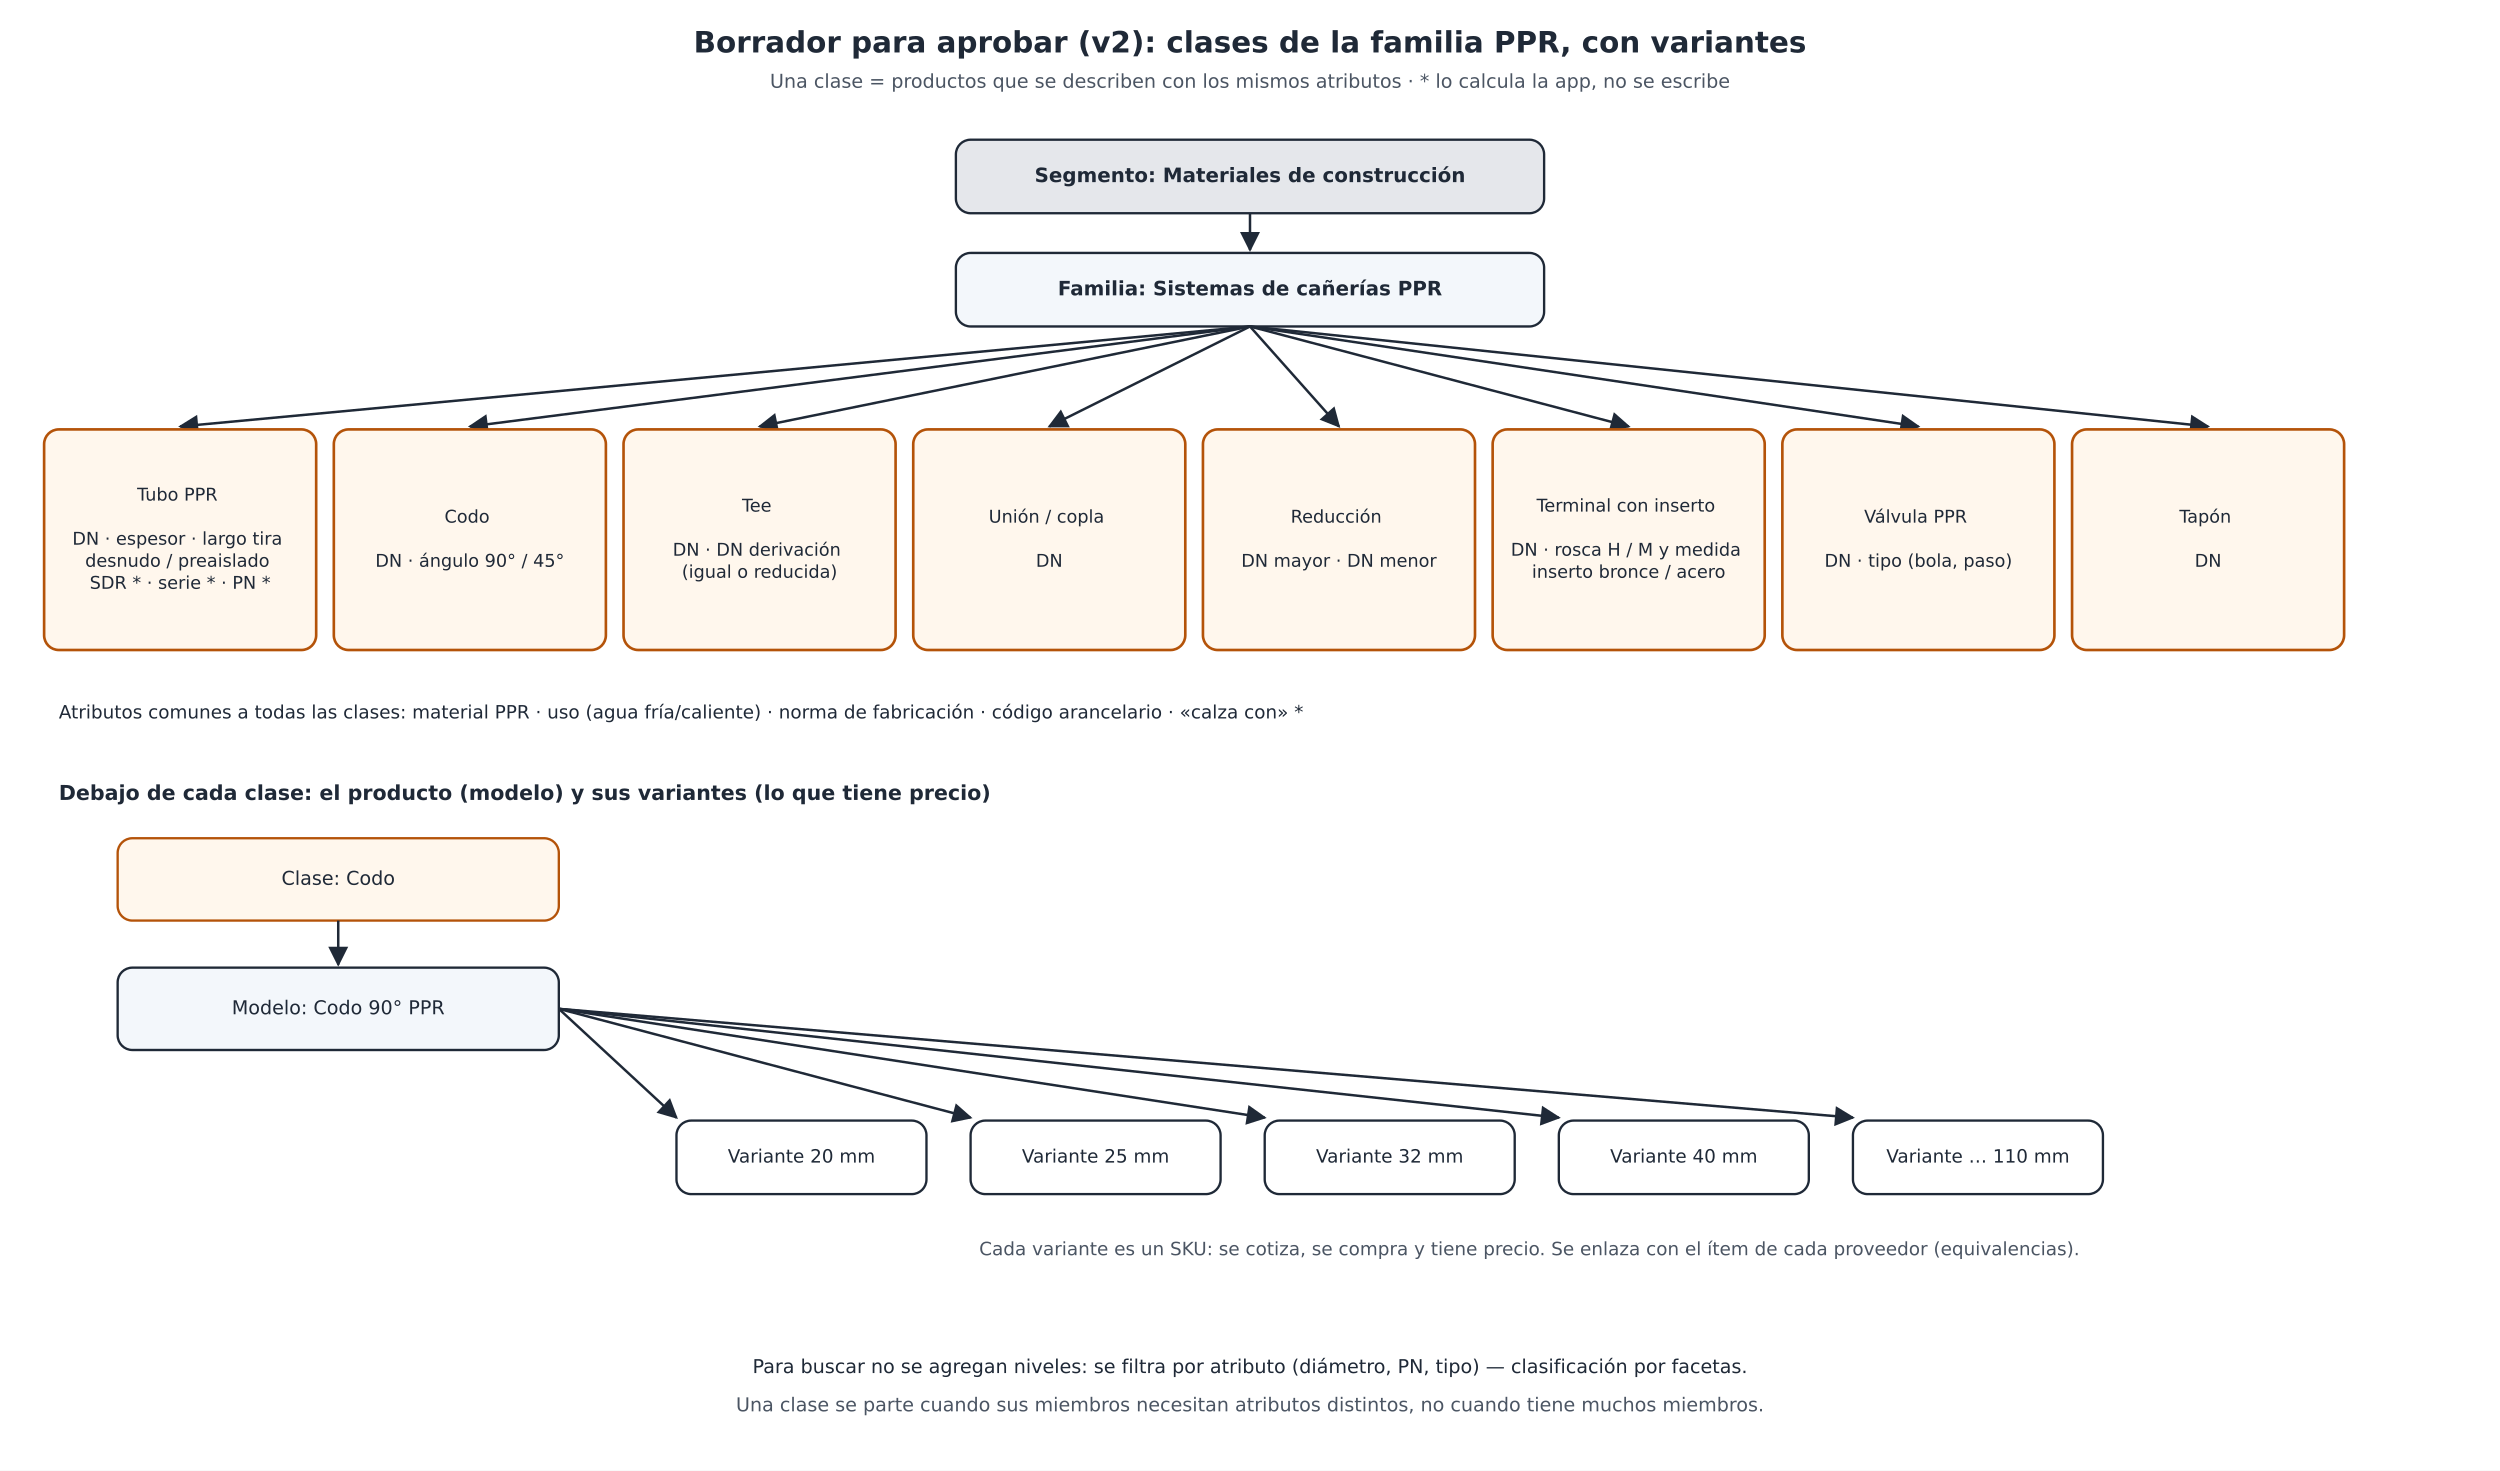
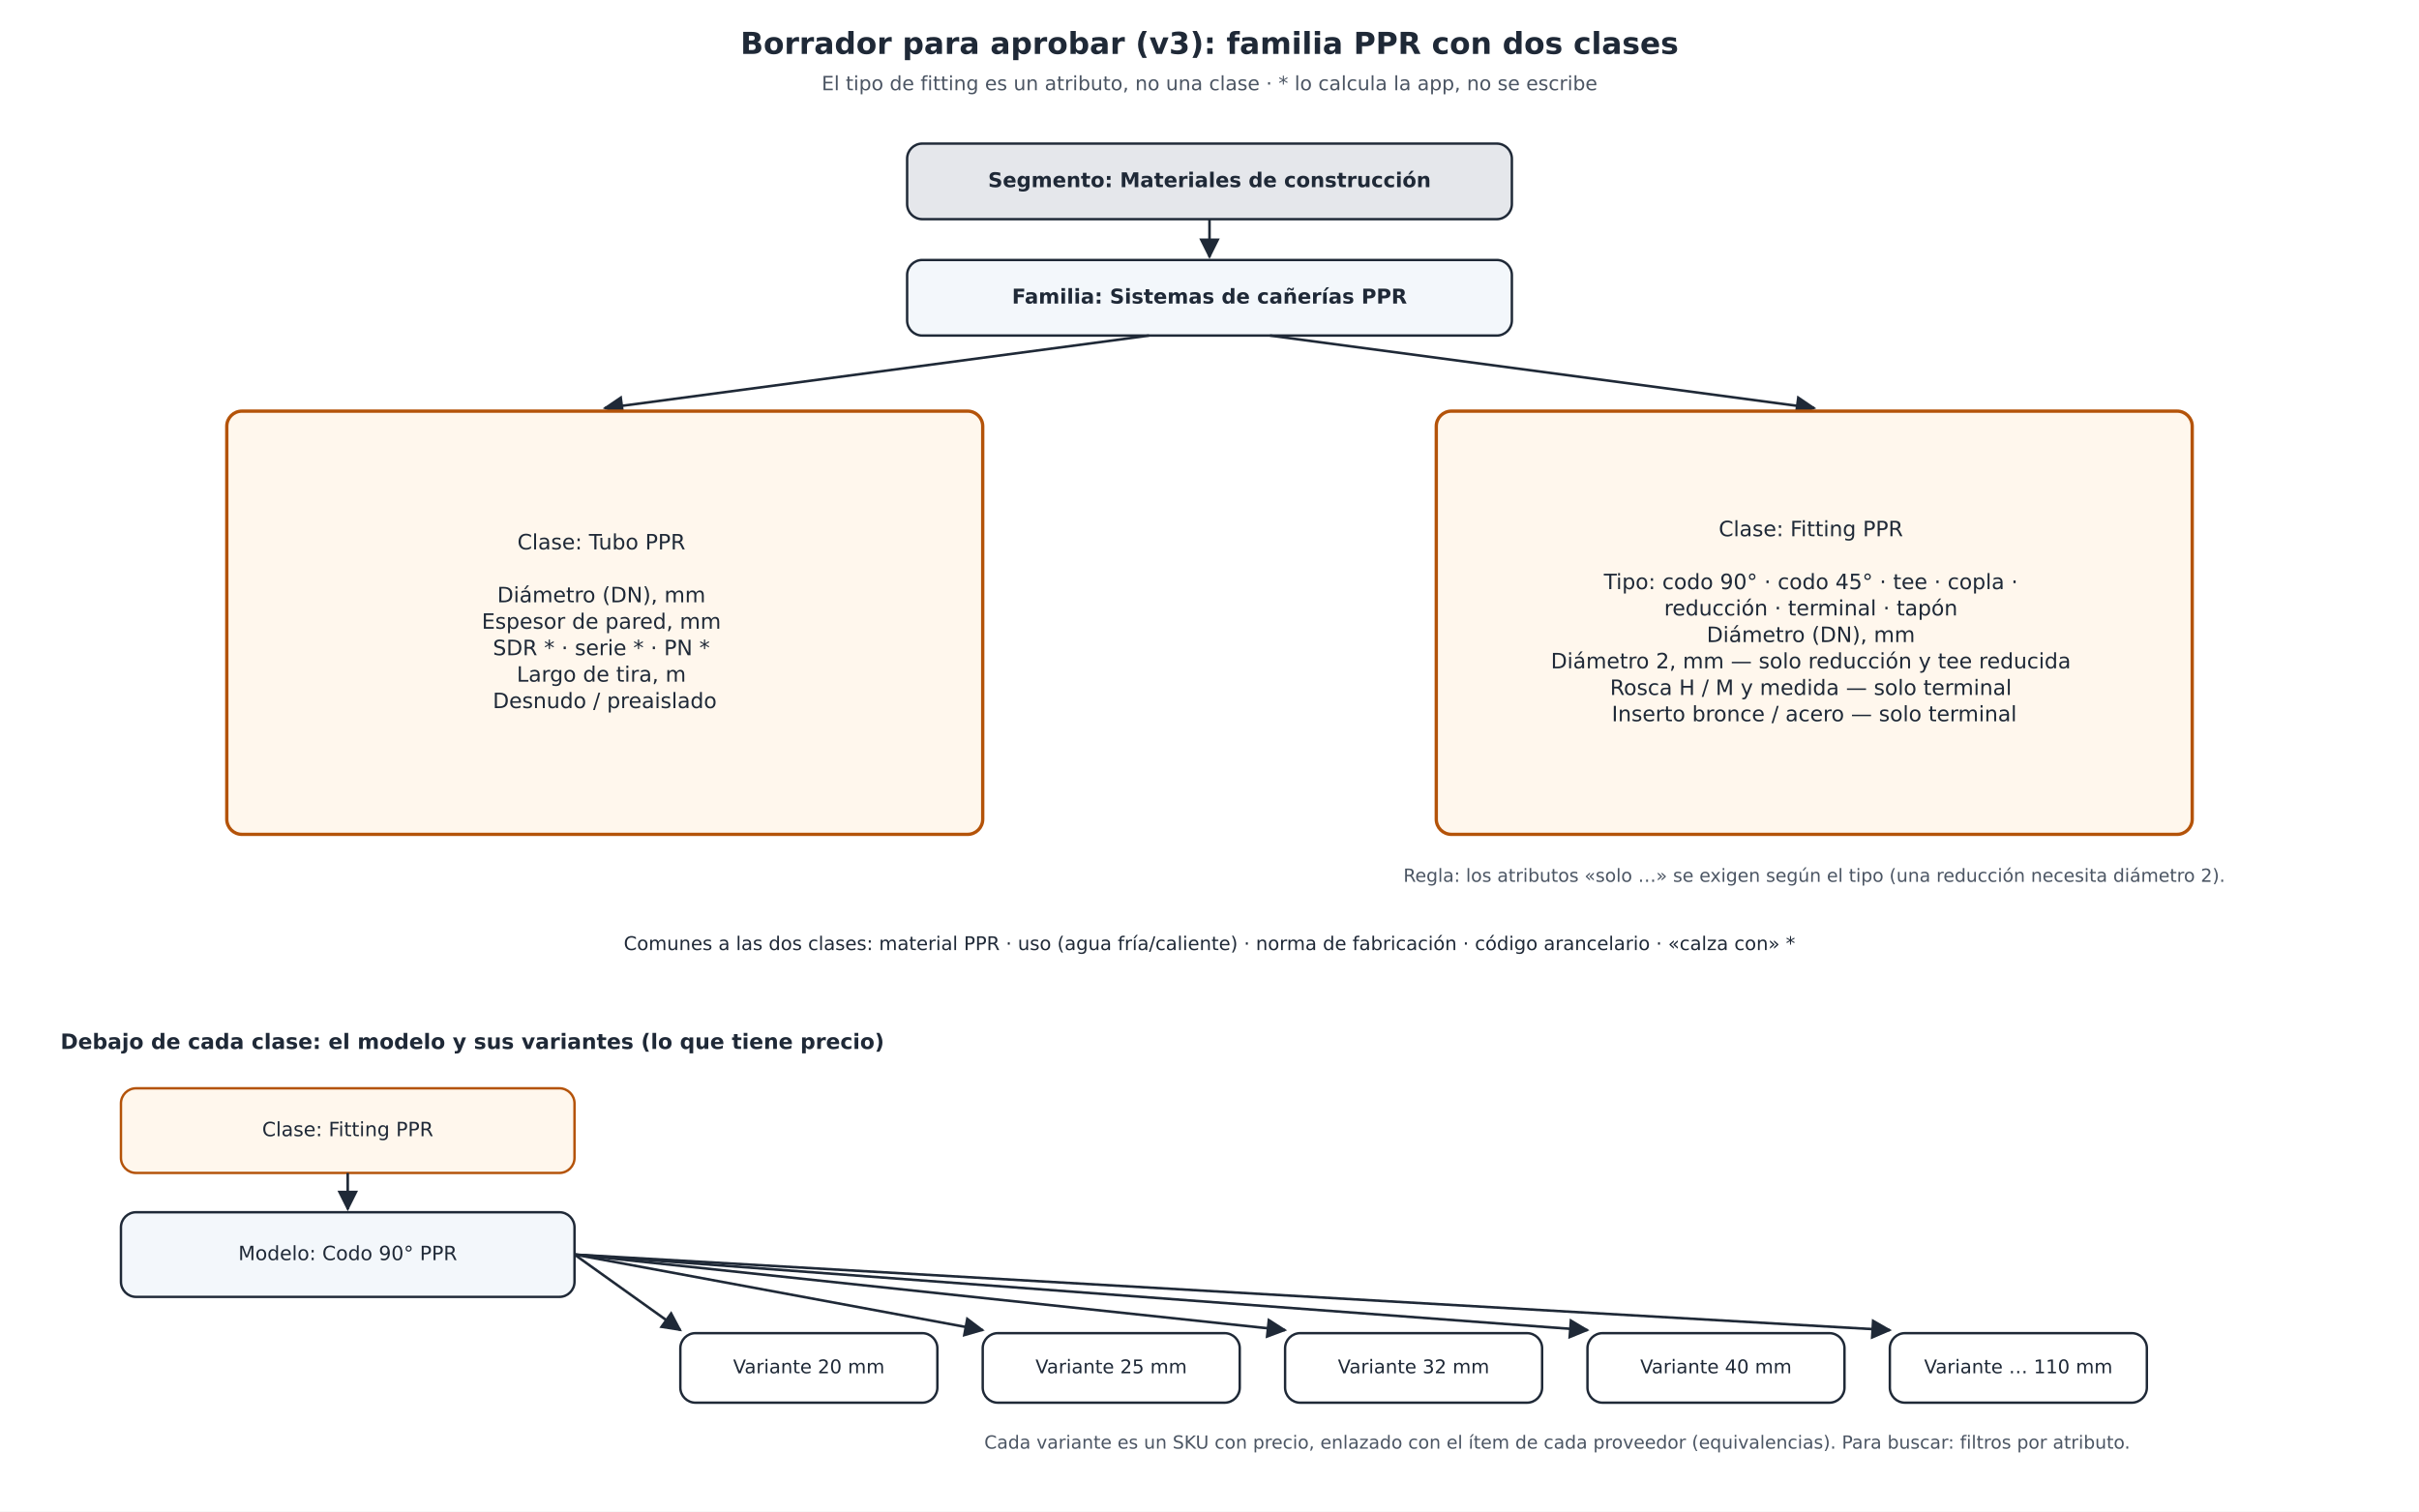
- <svg xmlns="http://www.w3.org/2000/svg" width="1700" height="1000" viewBox="0 0 1700 1000">
+ <svg xmlns="http://www.w3.org/2000/svg" width="1600" height="1000" viewBox="0 0 1600 1000">
  <defs>
    <marker id="punta" viewBox="0 0 10 10" refX="9" refY="5" markerWidth="8" markerHeight="8" orient="auto-start-reverse">
      <path d="M0,0 L10,5 L0,10 z" fill="context-stroke" />
    </marker>
  </defs>
-   <rect width="1700" height="1000" fill="#ffffff" />
+   <rect width="1600" height="1000" fill="#ffffff" />
  <text font-family="DejaVu Sans, Arial, sans-serif" font-size="20" font-weight="bold" text-anchor="middle" dominant-baseline="middle" fill="#1f2937">
-     <tspan x="850.0" y="30.0">Borrador para aprobar (v2): clases de la familia PPR, con variantes</tspan>
+     <tspan x="800.0" y="30.0">Borrador para aprobar (v3): familia PPR con dos clases</tspan>
  </text>
  <text font-family="DejaVu Sans, Arial, sans-serif" font-size="13" font-weight="normal" text-anchor="middle" dominant-baseline="middle" fill="#4b5563">
-     <tspan x="850.0" y="56.0">Una clase = productos que se describen con los mismos atributos · * lo calcula la app, no se escribe</tspan>
+     <tspan x="800.0" y="56.0">El tipo de fitting es un atributo, no una clase · * lo calcula la app, no se escribe</tspan>
  </text>
-   <rect x="650" y="95" width="400" height="50" rx="10" fill="#e5e7eb" stroke="#1f2937" stroke-width="1.6" />
+   <rect x="600" y="95" width="400" height="50" rx="10" fill="#e5e7eb" stroke="#1f2937" stroke-width="1.6" />
  <text font-family="DejaVu Sans, Arial, sans-serif" font-size="13.5" font-weight="bold" text-anchor="middle" dominant-baseline="middle" fill="#1f2937">
-     <tspan x="850.0" y="120.0">Segmento: Materiales de construcción</tspan>
+     <tspan x="800.0" y="120.0">Segmento: Materiales de construcción</tspan>
  </text>
-   <path d="M850,145 L850,170" fill="none" stroke="#1f2937" stroke-width="1.7" marker-end="url(#punta)" />
-   <rect x="650" y="172" width="400" height="50" rx="10" fill="#f3f7fb" stroke="#1f2937" stroke-width="1.6" />
+   <path d="M800,145 L800,170" fill="none" stroke="#1f2937" stroke-width="1.7" marker-end="url(#punta)" />
+   <rect x="600" y="172" width="400" height="50" rx="10" fill="#f3f7fb" stroke="#1f2937" stroke-width="1.6" />
  <text font-family="DejaVu Sans, Arial, sans-serif" font-size="13.5" font-weight="bold" text-anchor="middle" dominant-baseline="middle" fill="#1f2937">
-     <tspan x="850.0" y="197.0">Familia: Sistemas de cañerías PPR</tspan>
+     <tspan x="800.0" y="197.0">Familia: Sistemas de cañerías PPR</tspan>
  </text>
-   <path d="M850,222 L122.5,290" fill="none" stroke="#1f2937" stroke-width="1.7" marker-end="url(#punta)" />
-   <rect x="30" y="292" width="185" height="150" rx="10" fill="#fff7ed" stroke="#b45309" stroke-width="1.8" />
-   <text font-family="DejaVu Sans, Arial, sans-serif" font-size="12" font-weight="normal" text-anchor="middle" dominant-baseline="middle" fill="#1f2937">
-     <tspan x="122.5" y="337.0">Tubo PPR</tspan>
-     <tspan x="122.5" y="352.0" />
-     <tspan x="122.5" y="367.0">DN · espesor · largo tira</tspan>
-     <tspan x="122.5" y="382.0">desnudo / preaislado</tspan>
-     <tspan x="122.5" y="397.0">SDR * · serie * · PN *</tspan>
+   <path d="M760,222 L400,270" fill="none" stroke="#1f2937" stroke-width="1.7" marker-end="url(#punta)" />
+   <path d="M840,222 L1200,270" fill="none" stroke="#1f2937" stroke-width="1.7" marker-end="url(#punta)" />
+   <rect x="150" y="272" width="500" height="280" rx="10" fill="#fff7ed" stroke="#b45309" stroke-width="2.2" />
+   <text font-family="DejaVu Sans, Arial, sans-serif" font-size="14" font-weight="normal" text-anchor="middle" dominant-baseline="middle" fill="#1f2937">
+     <tspan x="400.0" y="359.5">Clase: Tubo PPR</tspan>
+     <tspan x="400.0" y="377.0" />
+     <tspan x="400.0" y="394.5">Diámetro (DN), mm</tspan>
+     <tspan x="400.0" y="412.0">Espesor de pared, mm</tspan>
+     <tspan x="400.0" y="429.5">SDR * · serie * · PN *</tspan>
+     <tspan x="400.0" y="447.0">Largo de tira, m</tspan>
+     <tspan x="400.0" y="464.5">Desnudo / preaislado</tspan>
  </text>
-   <path d="M850,222 L319.5,290" fill="none" stroke="#1f2937" stroke-width="1.7" marker-end="url(#punta)" />
-   <rect x="227" y="292" width="185" height="150" rx="10" fill="#fff7ed" stroke="#b45309" stroke-width="1.8" />
-   <text font-family="DejaVu Sans, Arial, sans-serif" font-size="12" font-weight="normal" text-anchor="middle" dominant-baseline="middle" fill="#1f2937">
-     <tspan x="319.5" y="352.0">Codo</tspan>
-     <tspan x="319.5" y="367.0" />
-     <tspan x="319.5" y="382.0">DN · ángulo 90° / 45°</tspan>
+   <rect x="950" y="272" width="500" height="280" rx="10" fill="#fff7ed" stroke="#b45309" stroke-width="2.2" />
+   <text font-family="DejaVu Sans, Arial, sans-serif" font-size="14" font-weight="normal" text-anchor="middle" dominant-baseline="middle" fill="#1f2937">
+     <tspan x="1200.0" y="350.8">Clase: Fitting PPR</tspan>
+     <tspan x="1200.0" y="368.2" />
+     <tspan x="1200.0" y="385.8">Tipo: codo 90° · codo 45° · tee · copla ·</tspan>
+     <tspan x="1200.0" y="403.2">reducción · terminal · tapón</tspan>
+     <tspan x="1200.0" y="420.8">Diámetro (DN), mm</tspan>
+     <tspan x="1200.0" y="438.2">Diámetro 2, mm — solo reducción y tee reducida</tspan>
+     <tspan x="1200.0" y="455.8">Rosca H / M y medida — solo terminal</tspan>
+     <tspan x="1200.0" y="473.2">Inserto bronce / acero — solo terminal</tspan>
  </text>
-   <path d="M850,222 L516.5,290" fill="none" stroke="#1f2937" stroke-width="1.7" marker-end="url(#punta)" />
-   <rect x="424" y="292" width="185" height="150" rx="10" fill="#fff7ed" stroke="#b45309" stroke-width="1.8" />
-   <text font-family="DejaVu Sans, Arial, sans-serif" font-size="12" font-weight="normal" text-anchor="middle" dominant-baseline="middle" fill="#1f2937">
-     <tspan x="516.5" y="344.5">Tee</tspan>
-     <tspan x="516.5" y="359.5" />
-     <tspan x="516.5" y="374.5">DN · DN derivación</tspan>
-     <tspan x="516.5" y="389.5">(igual o reducida)</tspan>
+   <text font-family="DejaVu Sans, Arial, sans-serif" font-size="12" font-weight="normal" text-anchor="middle" dominant-baseline="middle" fill="#4b5563">
+     <tspan x="1200" y="580.0">Regla: los atributos «solo …» se exigen según el tipo (una reducción necesita diámetro 2).</tspan>
  </text>
-   <path d="M850,222 L713.5,290" fill="none" stroke="#1f2937" stroke-width="1.7" marker-end="url(#punta)" />
-   <rect x="621" y="292" width="185" height="150" rx="10" fill="#fff7ed" stroke="#b45309" stroke-width="1.8" />
-   <text font-family="DejaVu Sans, Arial, sans-serif" font-size="12" font-weight="normal" text-anchor="middle" dominant-baseline="middle" fill="#1f2937">
-     <tspan x="713.5" y="352.0">Unión / copla</tspan>
-     <tspan x="713.5" y="367.0" />
-     <tspan x="713.5" y="382.0">DN</tspan>
-   </text>
-   <path d="M850,222 L910.5,290" fill="none" stroke="#1f2937" stroke-width="1.7" marker-end="url(#punta)" />
-   <rect x="818" y="292" width="185" height="150" rx="10" fill="#fff7ed" stroke="#b45309" stroke-width="1.8" />
-   <text font-family="DejaVu Sans, Arial, sans-serif" font-size="12" font-weight="normal" text-anchor="middle" dominant-baseline="middle" fill="#1f2937">
-     <tspan x="910.5" y="352.0">Reducción</tspan>
-     <tspan x="910.5" y="367.0" />
-     <tspan x="910.5" y="382.0">DN mayor · DN menor</tspan>
-   </text>
-   <path d="M850,222 L1107.5,290" fill="none" stroke="#1f2937" stroke-width="1.7" marker-end="url(#punta)" />
-   <rect x="1015" y="292" width="185" height="150" rx="10" fill="#fff7ed" stroke="#b45309" stroke-width="1.8" />
-   <text font-family="DejaVu Sans, Arial, sans-serif" font-size="12" font-weight="normal" text-anchor="middle" dominant-baseline="middle" fill="#1f2937">
-     <tspan x="1107.5" y="344.5">Terminal con inserto</tspan>
-     <tspan x="1107.5" y="359.5" />
-     <tspan x="1107.5" y="374.5">DN · rosca H / M y medida</tspan>
-     <tspan x="1107.5" y="389.5">inserto bronce / acero</tspan>
-   </text>
-   <path d="M850,222 L1304.5,290" fill="none" stroke="#1f2937" stroke-width="1.7" marker-end="url(#punta)" />
-   <rect x="1212" y="292" width="185" height="150" rx="10" fill="#fff7ed" stroke="#b45309" stroke-width="1.8" />
-   <text font-family="DejaVu Sans, Arial, sans-serif" font-size="12" font-weight="normal" text-anchor="middle" dominant-baseline="middle" fill="#1f2937">
-     <tspan x="1304.5" y="352.0">Válvula PPR</tspan>
-     <tspan x="1304.5" y="367.0" />
-     <tspan x="1304.5" y="382.0">DN · tipo (bola, paso)</tspan>
-   </text>
-   <path d="M850,222 L1501.5,290" fill="none" stroke="#1f2937" stroke-width="1.7" marker-end="url(#punta)" />
-   <rect x="1409" y="292" width="185" height="150" rx="10" fill="#fff7ed" stroke="#b45309" stroke-width="1.8" />
-   <text font-family="DejaVu Sans, Arial, sans-serif" font-size="12" font-weight="normal" text-anchor="middle" dominant-baseline="middle" fill="#1f2937">
-     <tspan x="1501.5" y="352.0">Tapón</tspan>
-     <tspan x="1501.5" y="367.0" />
-     <tspan x="1501.5" y="382.0">DN</tspan>
-   </text>
-   <text font-family="DejaVu Sans, Arial, sans-serif" font-size="12.5" font-weight="normal" text-anchor="start" dominant-baseline="middle" fill="#1f2937">
-     <tspan x="40" y="485.0">Atributos comunes a todas las clases: material PPR · uso (agua fría/caliente) · norma de fabricación · código arancelario · «calza con» *</tspan>
+   <text font-family="DejaVu Sans, Arial, sans-serif" font-size="12.5" font-weight="normal" text-anchor="middle" dominant-baseline="middle" fill="#1f2937">
+     <tspan x="800" y="625.0">Comunes a las dos clases: material PPR · uso (agua fría/caliente) · norma de fabricación · código arancelario · «calza con» *</tspan>
  </text>
  <text font-family="DejaVu Sans, Arial, sans-serif" font-size="14" font-weight="bold" text-anchor="start" dominant-baseline="middle" fill="#1f2937">
-     <tspan x="40" y="540.0">Debajo de cada clase: el producto (modelo) y sus variantes (lo que tiene precio)</tspan>
+     <tspan x="40" y="690.0">Debajo de cada clase: el modelo y sus variantes (lo que tiene precio)</tspan>
  </text>
-   <rect x="80" y="570" width="300" height="56" rx="10" fill="#fff7ed" stroke="#b45309" stroke-width="1.6" />
+   <rect x="80" y="720" width="300" height="56" rx="10" fill="#fff7ed" stroke="#b45309" stroke-width="1.6" />
  <text font-family="DejaVu Sans, Arial, sans-serif" font-size="13" font-weight="normal" text-anchor="middle" dominant-baseline="middle" fill="#1f2937">
-     <tspan x="230.0" y="598.0">Clase: Codo</tspan>
+     <tspan x="230.0" y="748.0">Clase: Fitting PPR</tspan>
  </text>
-   <path d="M230,626 L230,656" fill="none" stroke="#1f2937" stroke-width="1.7" marker-end="url(#punta)" />
-   <rect x="80" y="658" width="300" height="56" rx="10" fill="#f3f7fb" stroke="#1f2937" stroke-width="1.6" />
+   <path d="M230,776 L230,800" fill="none" stroke="#1f2937" stroke-width="1.7" marker-end="url(#punta)" />
+   <rect x="80" y="802" width="300" height="56" rx="10" fill="#f3f7fb" stroke="#1f2937" stroke-width="1.6" />
  <text font-family="DejaVu Sans, Arial, sans-serif" font-size="13" font-weight="normal" text-anchor="middle" dominant-baseline="middle" fill="#1f2937">
-     <tspan x="230.0" y="686.0">Modelo: Codo 90° PPR</tspan>
+     <tspan x="230.0" y="830.0">Modelo: Codo 90° PPR</tspan>
  </text>
-   <path d="M380,686 L460,760" fill="none" stroke="#1f2937" stroke-width="1.7" marker-end="url(#punta)" />
-   <rect x="460" y="762" width="170" height="50" rx="10" fill="#ffffff" stroke="#1f2937" stroke-width="1.6" />
+   <path d="M380,830 L450,880" fill="none" stroke="#1f2937" stroke-width="1.7" marker-end="url(#punta)" />
+   <rect x="450" y="882" width="170" height="46" rx="10" fill="#ffffff" stroke="#1f2937" stroke-width="1.6" />
  <text font-family="DejaVu Sans, Arial, sans-serif" font-size="12.5" font-weight="normal" text-anchor="middle" dominant-baseline="middle" fill="#1f2937">
-     <tspan x="545.0" y="787.0">Variante 20 mm</tspan>
+     <tspan x="535.0" y="905.0">Variante 20 mm</tspan>
  </text>
-   <path d="M380,686 L660,760" fill="none" stroke="#1f2937" stroke-width="1.7" marker-end="url(#punta)" />
-   <rect x="660" y="762" width="170" height="50" rx="10" fill="#ffffff" stroke="#1f2937" stroke-width="1.6" />
+   <path d="M380,830 L650,880" fill="none" stroke="#1f2937" stroke-width="1.7" marker-end="url(#punta)" />
+   <rect x="650" y="882" width="170" height="46" rx="10" fill="#ffffff" stroke="#1f2937" stroke-width="1.6" />
  <text font-family="DejaVu Sans, Arial, sans-serif" font-size="12.5" font-weight="normal" text-anchor="middle" dominant-baseline="middle" fill="#1f2937">
-     <tspan x="745.0" y="787.0">Variante 25 mm</tspan>
+     <tspan x="735.0" y="905.0">Variante 25 mm</tspan>
  </text>
-   <path d="M380,686 L860,760" fill="none" stroke="#1f2937" stroke-width="1.7" marker-end="url(#punta)" />
-   <rect x="860" y="762" width="170" height="50" rx="10" fill="#ffffff" stroke="#1f2937" stroke-width="1.6" />
+   <path d="M380,830 L850,880" fill="none" stroke="#1f2937" stroke-width="1.7" marker-end="url(#punta)" />
+   <rect x="850" y="882" width="170" height="46" rx="10" fill="#ffffff" stroke="#1f2937" stroke-width="1.6" />
  <text font-family="DejaVu Sans, Arial, sans-serif" font-size="12.5" font-weight="normal" text-anchor="middle" dominant-baseline="middle" fill="#1f2937">
-     <tspan x="945.0" y="787.0">Variante 32 mm</tspan>
+     <tspan x="935.0" y="905.0">Variante 32 mm</tspan>
  </text>
-   <path d="M380,686 L1060,760" fill="none" stroke="#1f2937" stroke-width="1.7" marker-end="url(#punta)" />
-   <rect x="1060" y="762" width="170" height="50" rx="10" fill="#ffffff" stroke="#1f2937" stroke-width="1.6" />
+   <path d="M380,830 L1050,880" fill="none" stroke="#1f2937" stroke-width="1.7" marker-end="url(#punta)" />
+   <rect x="1050" y="882" width="170" height="46" rx="10" fill="#ffffff" stroke="#1f2937" stroke-width="1.6" />
  <text font-family="DejaVu Sans, Arial, sans-serif" font-size="12.5" font-weight="normal" text-anchor="middle" dominant-baseline="middle" fill="#1f2937">
-     <tspan x="1145.0" y="787.0">Variante 40 mm</tspan>
+     <tspan x="1135.0" y="905.0">Variante 40 mm</tspan>
  </text>
-   <path d="M380,686 L1260,760" fill="none" stroke="#1f2937" stroke-width="1.7" marker-end="url(#punta)" />
-   <rect x="1260" y="762" width="170" height="50" rx="10" fill="#ffffff" stroke="#1f2937" stroke-width="1.6" />
+   <path d="M380,830 L1250,880" fill="none" stroke="#1f2937" stroke-width="1.7" marker-end="url(#punta)" />
+   <rect x="1250" y="882" width="170" height="46" rx="10" fill="#ffffff" stroke="#1f2937" stroke-width="1.6" />
  <text font-family="DejaVu Sans, Arial, sans-serif" font-size="12.5" font-weight="normal" text-anchor="middle" dominant-baseline="middle" fill="#1f2937">
-     <tspan x="1345.0" y="787.0">Variante … 110 mm</tspan>
+     <tspan x="1335.0" y="905.0">Variante … 110 mm</tspan>
  </text>
-   <text font-family="DejaVu Sans, Arial, sans-serif" font-size="12.5" font-weight="normal" text-anchor="middle" dominant-baseline="middle" fill="#4b5563">
-     <tspan x="1040" y="850.0">Cada variante es un SKU: se cotiza, se compra y tiene precio. Se enlaza con el ítem de cada proveedor (equivalencias).</tspan>
-   </text>
-   <text font-family="DejaVu Sans, Arial, sans-serif" font-size="13" font-weight="normal" text-anchor="middle" dominant-baseline="middle" fill="#1f2937">
-     <tspan x="850.0" y="930.0">Para buscar no se agregan niveles: se filtra por atributo (diámetro, PN, tipo) — clasificación por facetas.</tspan>
-   </text>
-   <text font-family="DejaVu Sans, Arial, sans-serif" font-size="13" font-weight="normal" text-anchor="middle" dominant-baseline="middle" fill="#4b5563">
-     <tspan x="850.0" y="956.0">Una clase se parte cuando sus miembros necesitan atributos distintos, no cuando tiene muchos miembros.</tspan>
+   <text font-family="DejaVu Sans, Arial, sans-serif" font-size="12" font-weight="normal" text-anchor="middle" dominant-baseline="middle" fill="#4b5563">
+     <tspan x="1030" y="955.0">Cada variante es un SKU con precio, enlazado con el ítem de cada proveedor (equivalencias). Para buscar: filtros por atributo.</tspan>
  </text>
</svg>
